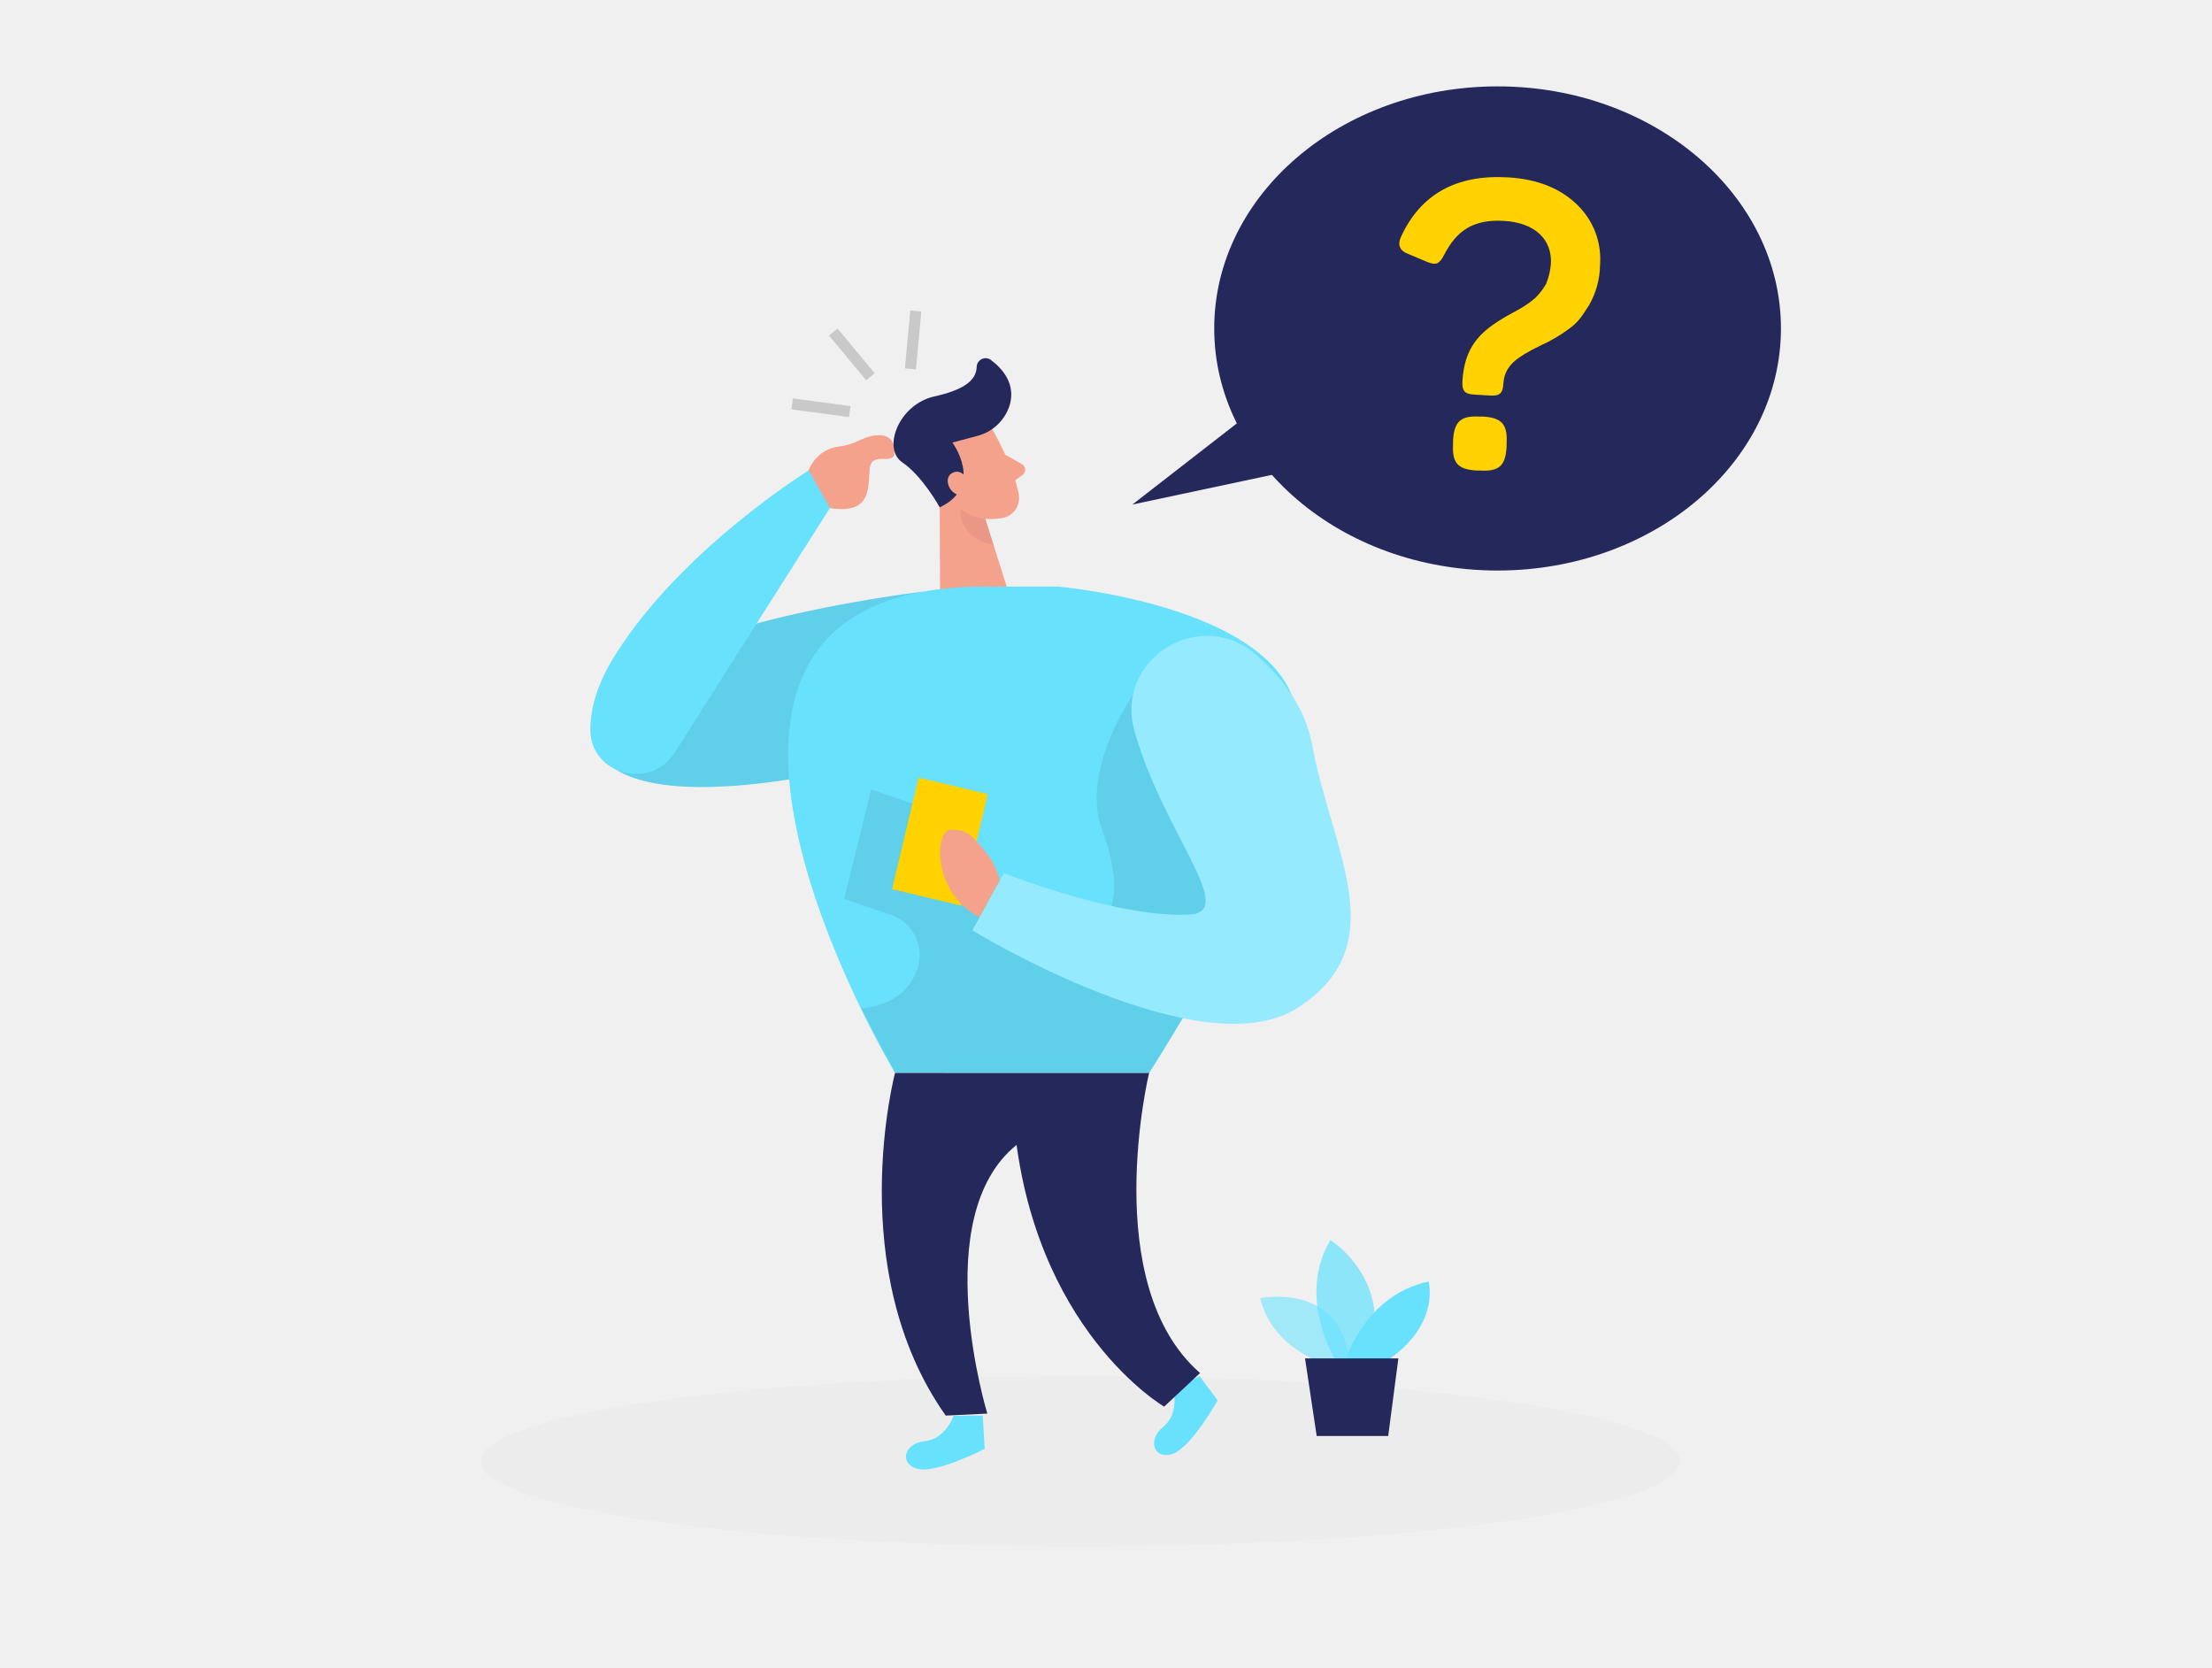
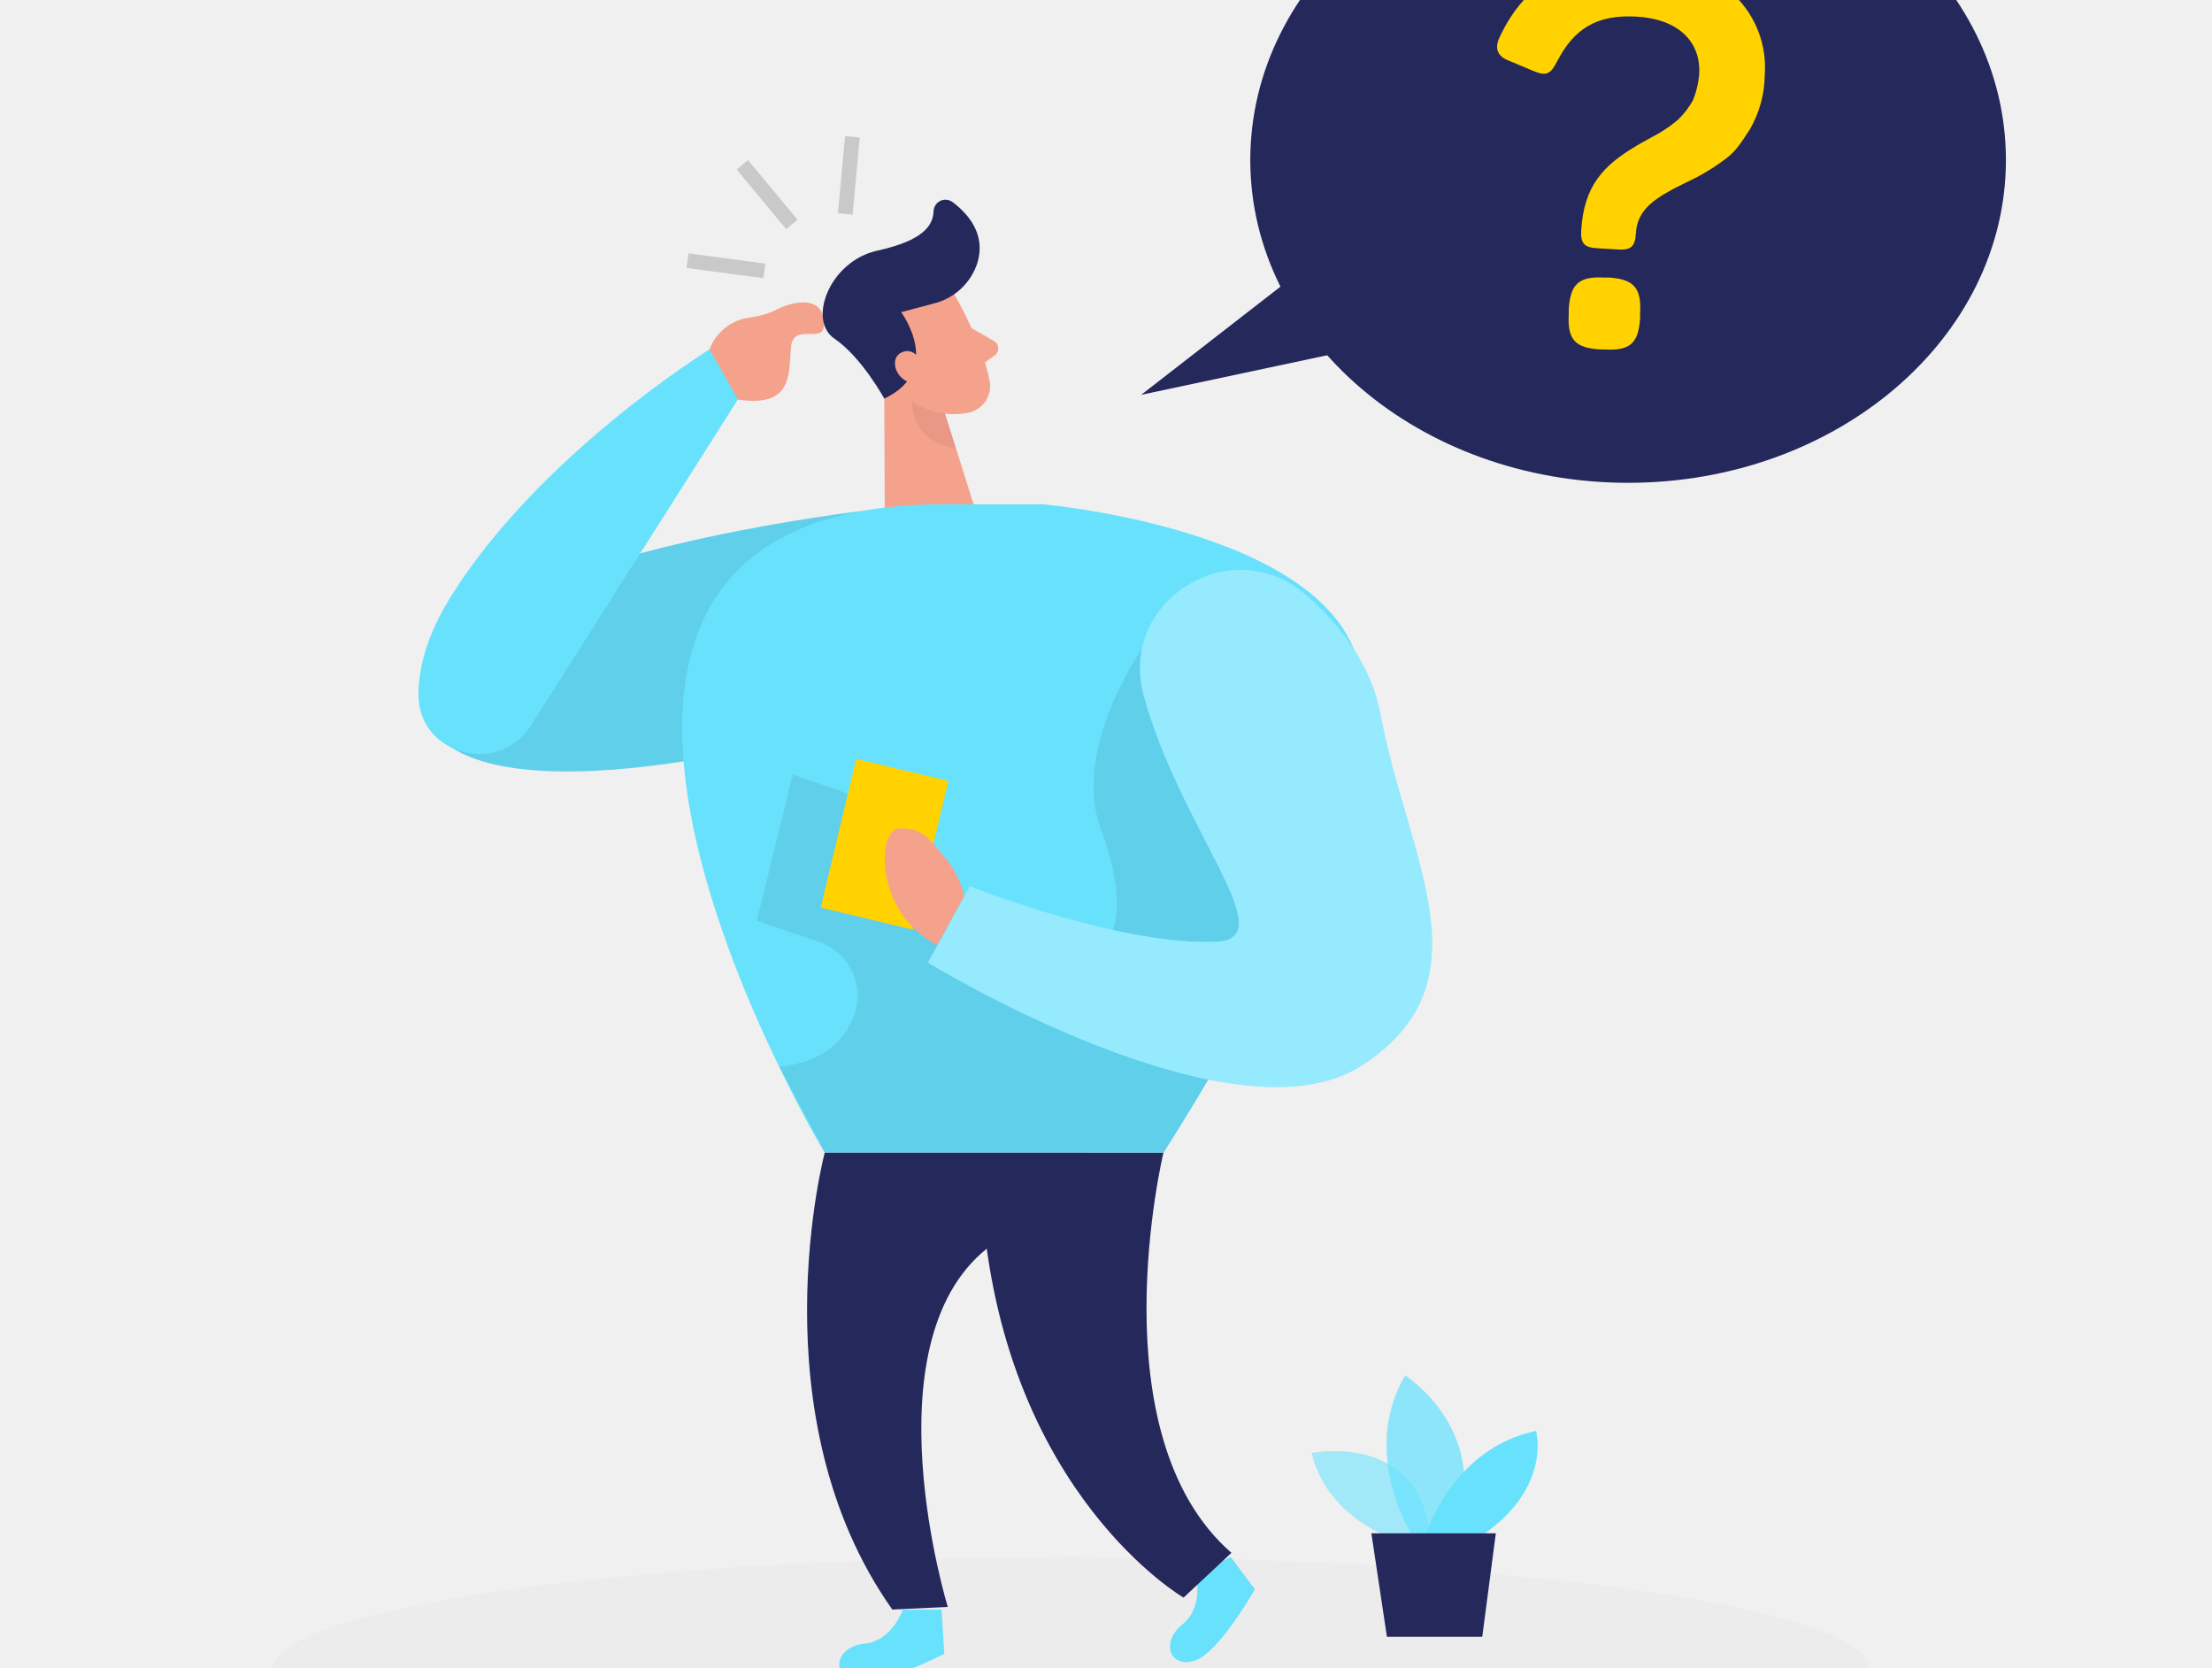
- <svg xmlns="http://www.w3.org/2000/svg" id="Layer_1" data-name="Layer 1" viewBox="0 0 400 300" width="406" height="306" class="illustration styles_illustrationTablet__1DWOa">
+ <svg xmlns="http://www.w3.org/2000/svg" id="Layer_1" data-name="Layer 1" viewBox="50 50 300 200" width="406" height="306" class="illustration styles_illustrationTablet__1DWOa">
  <path d="M166.85,106.25s-38.25,4.46-51.9,14.91-11,26.46,33.47,18.05S166.85,106.25,166.85,106.25Z" fill="#68e1fd" />
  <path d="M166.85,106.25s-38.25,4.46-51.9,14.91-11,26.46,33.47,18.05S166.85,106.25,166.85,106.25Z" opacity="0.08" />
  <path d="M151.71,80a11.5,11.5,0,0,0,3.83-1.17c2-1,6.3-2,6.21,2.2-.06,2.67-4.21-.49-4.49,3.1s.23,8.13-7.18,7C143.32,90.05,145.2,80.83,151.71,80Z" fill="#f4a28c" />
  <ellipse cx="270.81" cy="58.65" rx="51.24" ry="43.77" fill="#24285b" />
  <ellipse cx="195.33" cy="263.48" rx="108.39" ry="15.39" fill="#e6e6e6" opacity="0.45" />
  <path d="M240.27,246.12S230.13,243.4,227.89,234c0,0,15.68-3.24,16.19,13Z" fill="#68e1fd" opacity="0.58" />
  <path d="M241.51,245.11s-7.12-11.15-.94-21.64c0,0,12,7.53,6.72,21.64Z" fill="#68e1fd" opacity="0.73" />
  <path d="M243.33,245.11s3.69-11.83,15-14.11c0,0,2.15,7.66-7.26,14.11Z" fill="#68e1fd" />
  <polygon points="235.99 244.88 238.1 258.91 251.03 258.91 252.87 244.88 235.99 244.88" fill="#24285b" />
  <path d="M172.44,255.25s-1.43,4.22-5.21,4.6-4.72,4.11-1.29,5,12.13-3.63,12.13-3.63l-.37-6Z" fill="#68e1fd" />
  <path d="M212.2,250.54s1.11,4.32-1.85,6.71-1.69,6,1.67,4.9,8.17-9.68,8.17-9.68l-3.28-4.38Z" fill="#68e1fd" />
  <path d="M179.68,77.3s3.64,6.39,4.55,11.34a3.7,3.7,0,0,1-3,4.3c-2.49.42-6,.27-8.36-2.92L168.2,85.1a6.62,6.62,0,0,1-.3-7.63C170.43,73,177.66,73.29,179.68,77.3Z" fill="#f4a28c" />
  <polygon points="169.91 86.18 170.01 110.29 183.29 109.28 178.02 92.58 169.91 86.18" fill="#f4a28c" />
  <path d="M181.77,81.45l3,1.72a1.17,1.17,0,0,1,.1,2l-2.33,1.66Z" fill="#f4a28c" />
  <path d="M178.17,93.05a9,9,0,0,1-4.49-1.74s-.46,5.26,6,6.52Z" fill="#ce8172" opacity="0.31" />
  <path d="M272.68,31.33c5.34.31,9.53,2,12.57,5a13.59,13.59,0,0,1,4.09,10.81,14.92,14.92,0,0,1-2,7.32c-1.26,1.92-1.9,3.1-3.84,4.42a26.56,26.56,0,0,1-4.66,2.73c-1.1.57-1.84.89-2.13,1.09-3,1.61-4.69,3.15-4.85,5.93-.1,1.78-.7,2.25-2.41,2.15l-2.85-.17c-1.71-.1-2.25-.63-2.15-2.41.36-6.06,3-8.83,7.53-11.5-.07,0,2.89-1.61,3-1.68a17.91,17.91,0,0,0,2.61-1.85,11.58,11.58,0,0,0,2-2.59,12,12,0,0,0,.86-3.6c.25-4.34-2.79-7.45-8.48-7.78-5.49-.32-8.53,1.71-10.79,6.08-.89,1.74-1.47,2-3.15,1.32l-3.35-1.41c-1.61-.59-2-1.69-1.32-3.15Q258.7,30.52,272.68,31.33Zm-4.53,43.25c3.42.2,4.49,1.41,4.29,4.82l0,.65c-.2,3.48-1.4,4.49-4.82,4.29l-.57,0c-3.42-.2-4.49-1.33-4.29-4.82l0-.64c.2-3.42,1.4-4.49,4.82-4.29Z" fill="#ffd200" />
  <path d="M178.06,105.33h13.31S234,109,234.68,130.08s-26.89,63.19-26.89,63.19H161.85S109,105.33,178.06,105.33Z" fill="#68e1fd" />
  <path d="M204.89,124.9s-9.62,13.72-5.6,24.4,5.81,27.79-25.17,11.22l-4.5-14.36L157.52,142l-4.87,19.81,8.34,2.83a7.7,7.7,0,0,1,5,9.55c-1.11,3.4-3.85,6.76-10.27,7.41l6.17,11.63h45.94l6.09-9.91,16.74-36.77Z" opacity="0.08" />
  <path d="M169.93,91s-3.08-5.64-6.76-8.13-.67-10.5,5.8-11.93c4.84-1.08,7.61-2.67,7.65-5.4a1.61,1.61,0,0,1,2.57-1.19c2.22,1.67,4.49,4.4,3.39,8.18a8.31,8.31,0,0,1-6,5.59l-4.36,1.16S178.06,87.15,169.93,91Z" fill="#24285b" />
  <path d="M175.2,86.28s-1.23-2.55-3.07-1.46-.09,4.78,2.7,3.92Z" fill="#f4a28c" />
  <polygon points="230.06 70.85 204.77 90.49 236.68 83.7 230.06 70.85" fill="#24285b" />
  <path d="M205.11,131.27c-3.52-12.86,11.91-22.43,22-13.65,4.81,4.2,8.91,9.6,10.15,16.31,3.57,19.28,15,36.06-2.5,47.48s-58.92-13.92-58.92-13.92l5.7-10.35s20.73,8.21,33.59,7.49C224,164.14,210.08,149.43,205.11,131.27Z" fill="#68e1fd" />
  <rect x="163.54" y="141.07" width="12.85" height="20.73" transform="translate(39.82 -35.33) rotate(13.43)" fill="#ffd200" />
  <path d="M205.11,131.27c-3.52-12.86,11.91-22.43,22-13.65,4.81,4.2,8.91,9.6,10.15,16.31,3.57,19.28,15,36.06-2.5,47.48s-58.92-13.92-58.92-13.92l5.7-10.35s20.73,8.21,33.59,7.49C224,164.14,210.08,149.43,205.11,131.27Z" fill="#fff" opacity="0.3" />
  <path d="M180.78,158.44a12.71,12.71,0,0,0-2.72-5.33c-2.24-2.68-3-3.87-6.09-3.81s-3.4,11.41,5.13,15.82Z" fill="#f4a28c" />
  <path d="M207.79,193.27s-9.2,38.2,9.22,54.26l-6.49,6.07s-23.88-13.86-27.21-51.94Z" fill="#24285b" />
  <path d="M146.24,84.32l3.84,6.79L122,135.36c-4.34,6.83-15.15,4-15.25-4.09,0-3.73,1.13-8.22,4.46-13.52C123.27,98.49,146.24,84.32,146.24,84.32Z" fill="#68e1fd" />
  <rect x="147.45" y="67.73" width="2" height="10.51" transform="translate(56.43 210.45) rotate(-82.38)" fill="#c9c9c9" />
  <rect x="153.04" y="58.08" width="2" height="10.51" transform="translate(-4.91 113.09) rotate(-39.73)" fill="#c9c9c9" />
  <rect x="159.87" y="59.74" width="10.51" height="2" transform="translate(89.39 219.54) rotate(-84.7)" fill="#c9c9c9" />
  <path d="M161.85,193.27s-9.44,35.66,9.17,61.95l7.52-.36s-10.9-35.57,5.29-48.58l24-13Z" fill="#24285b" />
</svg>
